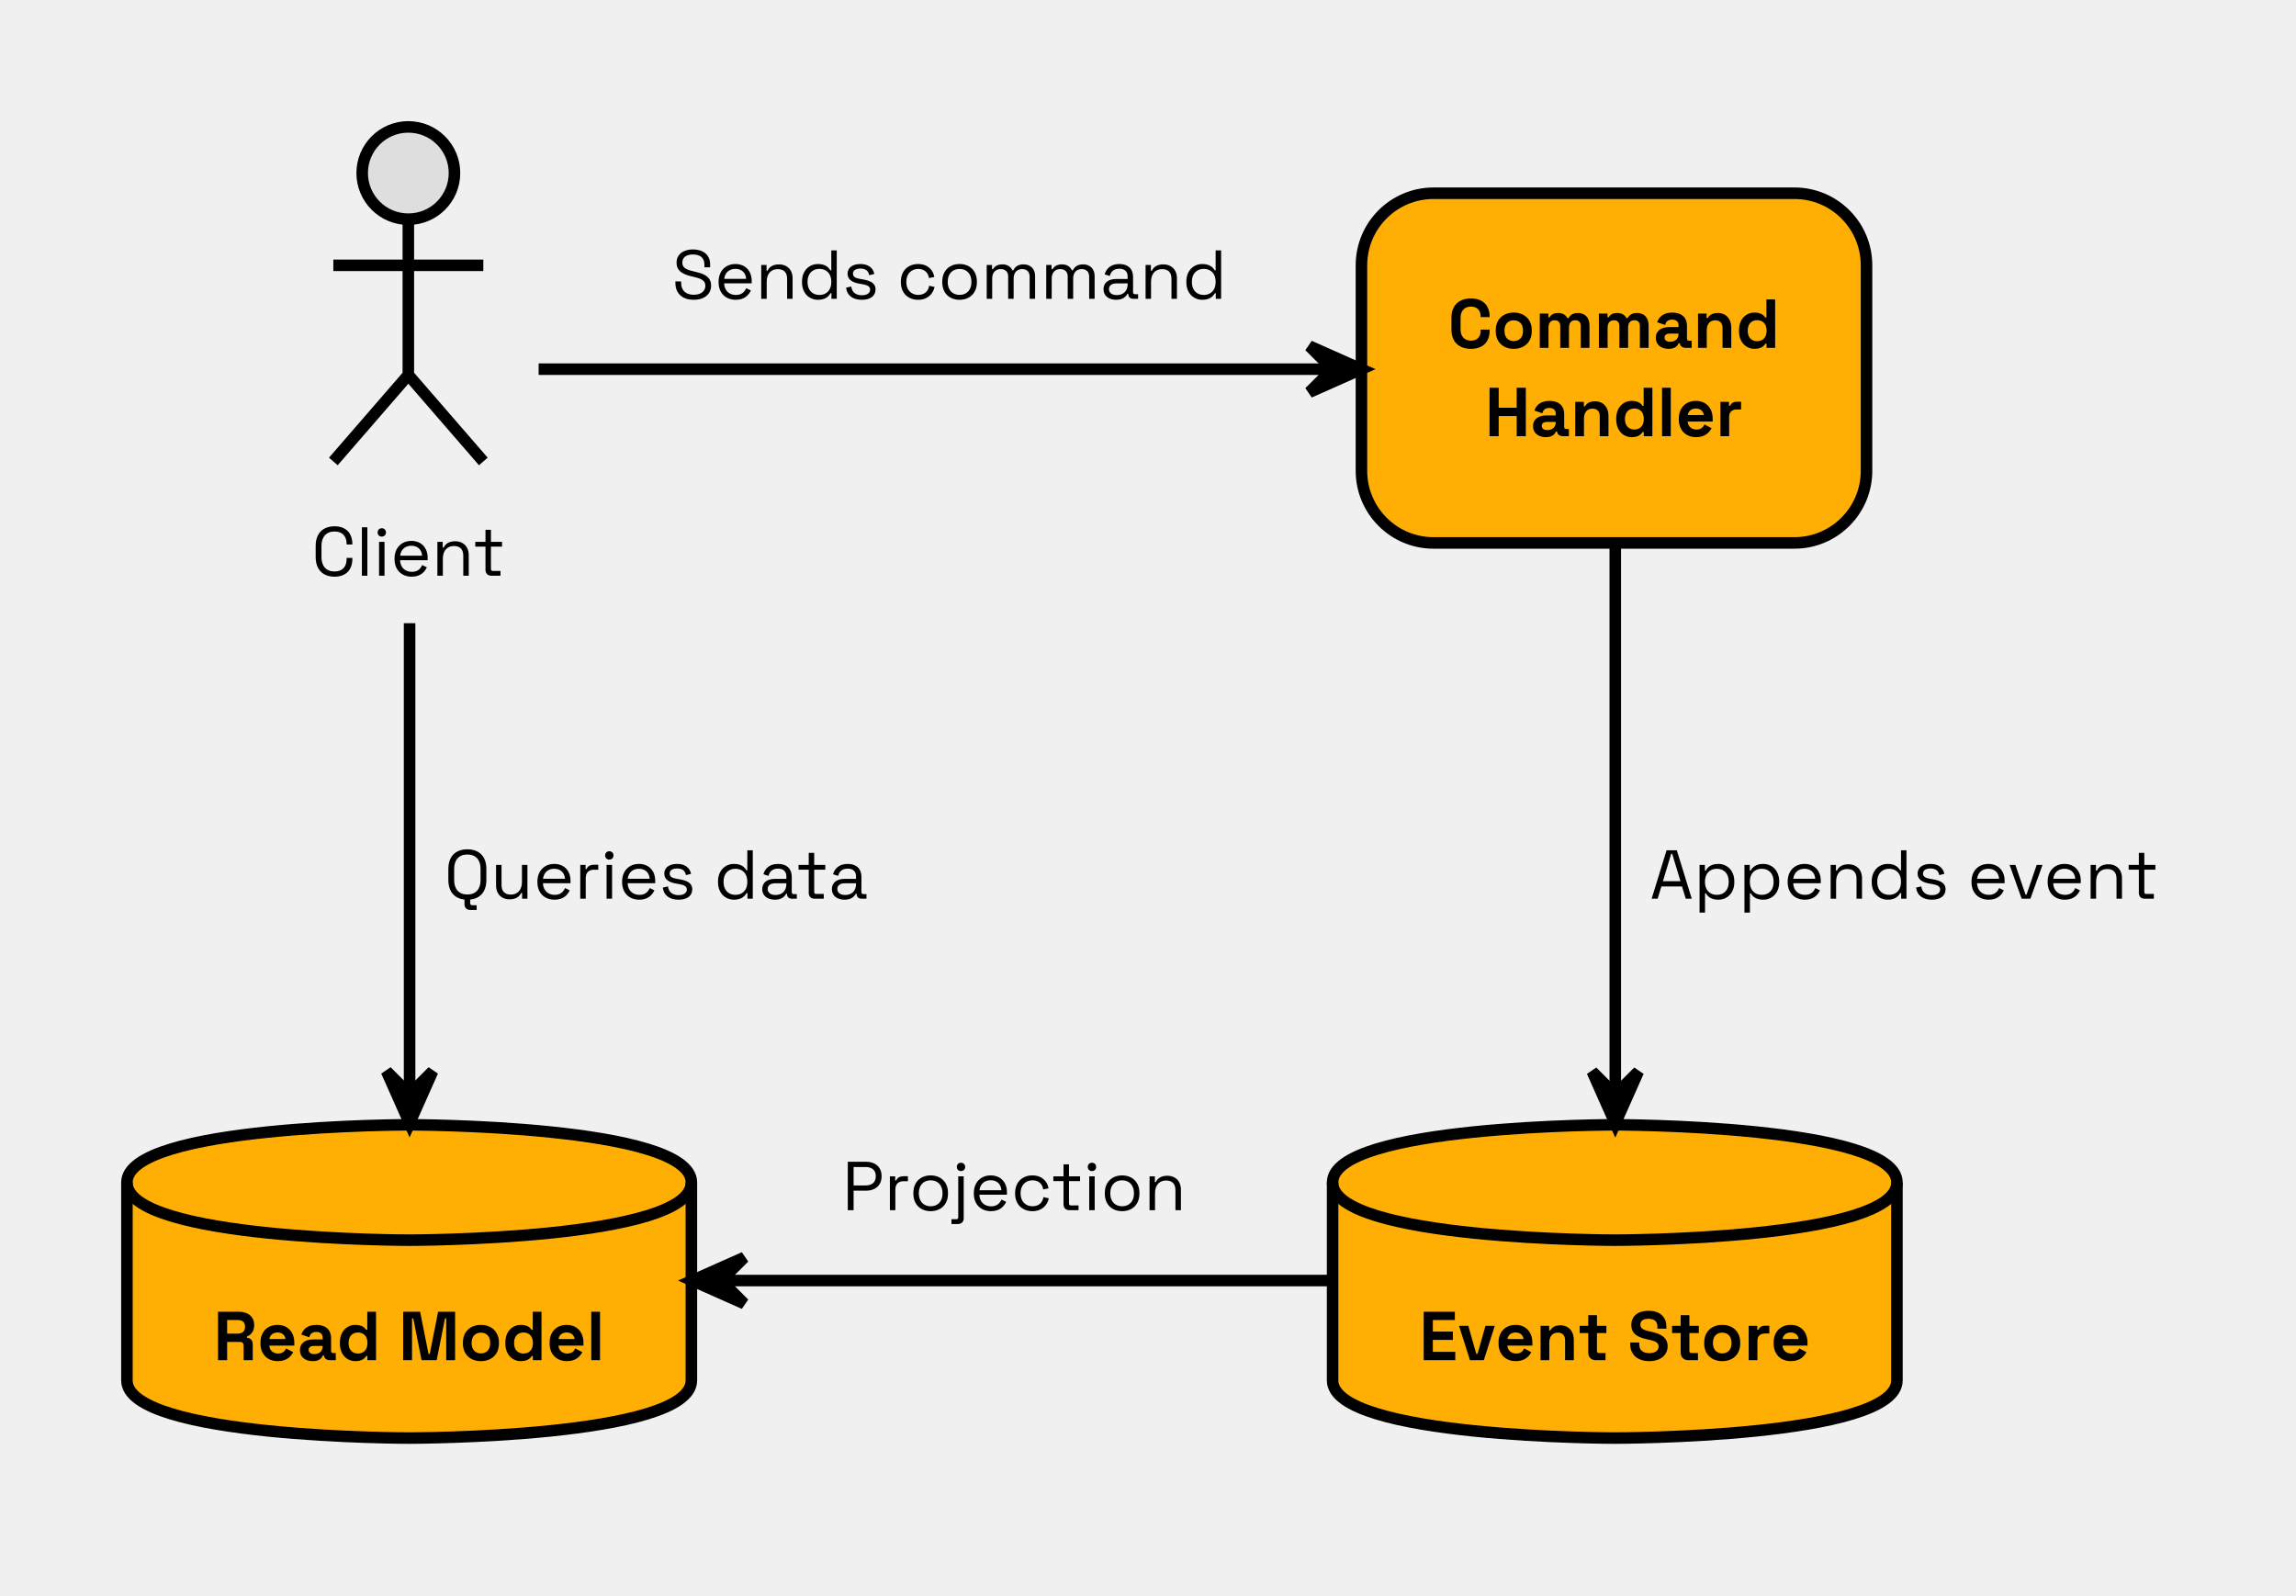
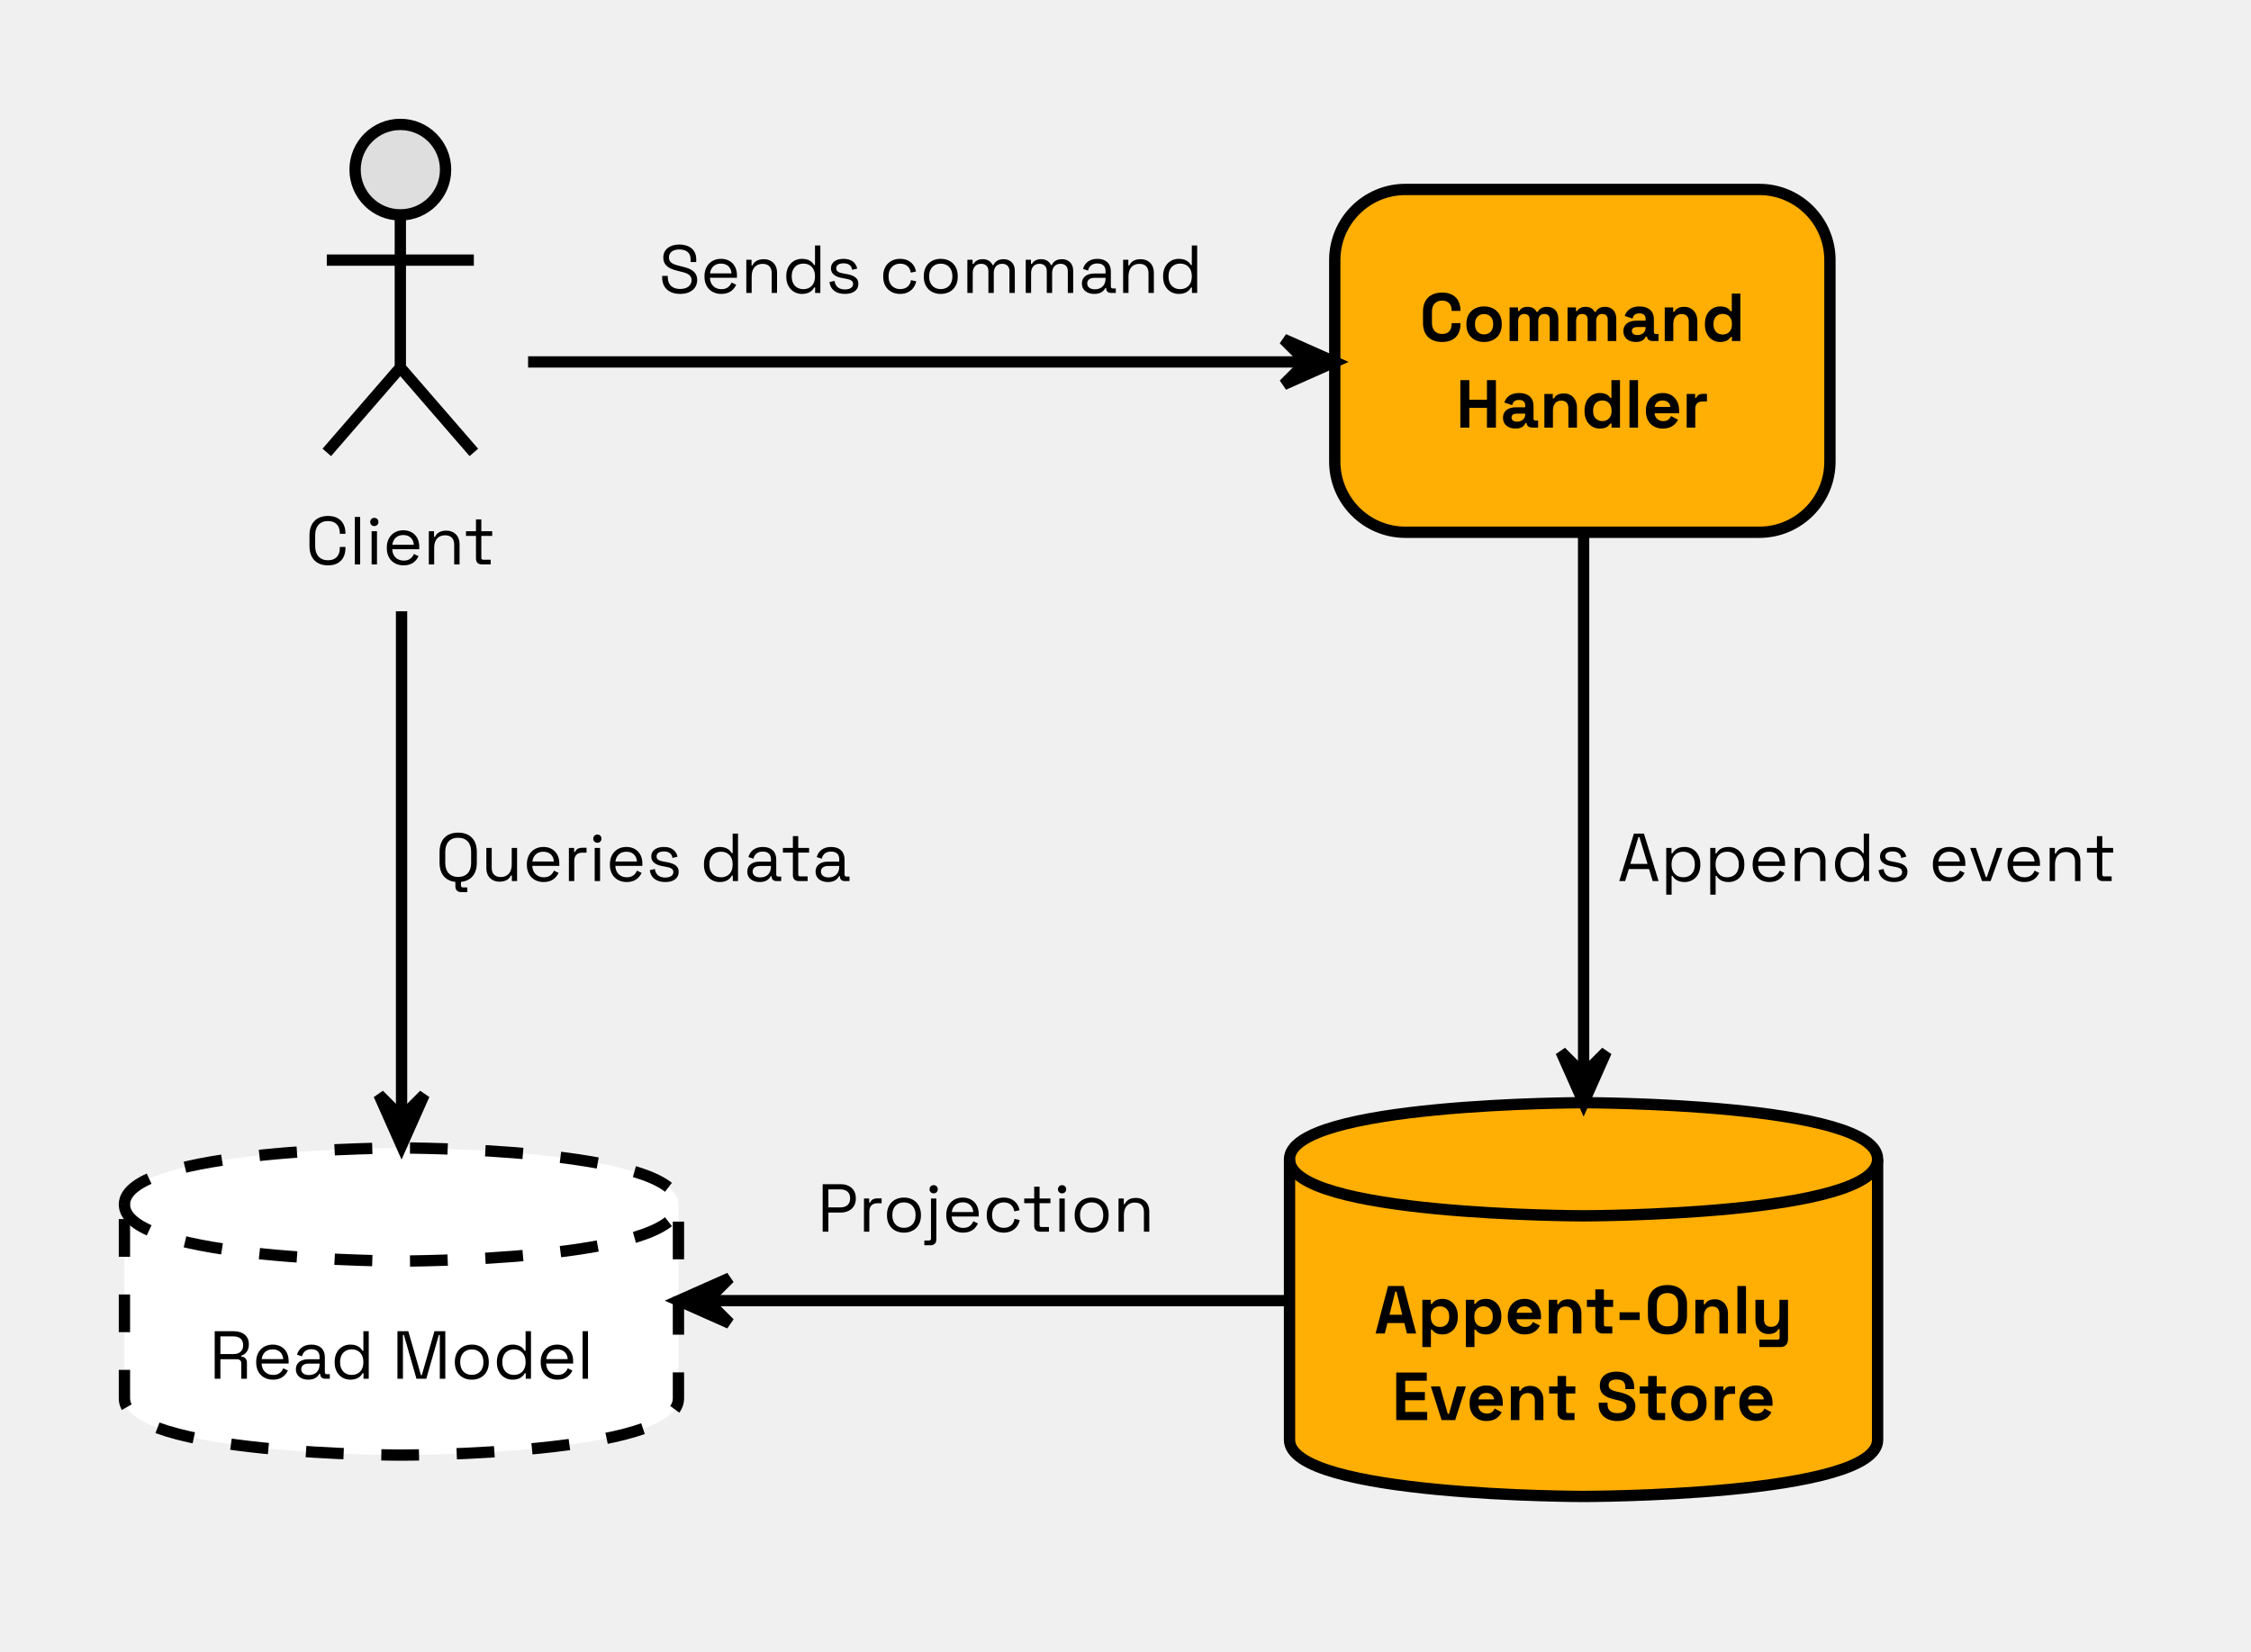
- <svg xmlns="http://www.w3.org/2000/svg" width="597" height="415.5" preserveAspectRatio="none" style="width:597px;height:415px" viewBox="0 0 597 415">
+ <svg xmlns="http://www.w3.org/2000/svg" width="597" height="438" preserveAspectRatio="none" style="width:597px;height:438px">
  <circle cx="106.173" cy="45" r="12" fill="#DEDEDE" style="stroke:#000;stroke-width:3" />
  <path fill="none" d="M106.173 57v40.5M86.673 69h39m-19.5 28.5-19.5 22.5m19.5-22.5 19.5 22.5" style="stroke:#000;stroke-width:3" />
  <path d="M86.994 149.964c2.97 0 4.626-1.782 4.626-4.644v-.234h-1.494v.288c0 1.89-.99 3.24-3.132 3.24s-3.402-1.386-3.402-3.726v-2.952c0-2.34 1.26-3.726 3.402-3.726s3.132 1.35 3.132 3.24v.144h1.494v-.09c0-2.862-1.656-4.644-4.626-4.644-2.988 0-4.914 1.782-4.914 5.112v2.88c0 3.33 1.926 5.112 4.914 5.112m7.106-.252h1.422v-12.6H94.1zm5.163-10.17c.63 0 1.098-.45 1.098-1.08 0-.648-.468-1.098-1.098-1.098-.612 0-1.08.45-1.08 1.098 0 .63.468 1.08 1.08 1.08m-.702 10.17h1.422v-8.802H98.56zm8.492.252c2.358 0 3.402-1.314 3.942-2.43l-1.224-.594c-.432.972-1.17 1.764-2.682 1.764-1.746 0-3.006-1.134-3.06-3.024h7.164v-.648c0-2.682-1.728-4.374-4.23-4.374-2.574 0-4.374 1.836-4.374 4.554v.216c0 2.718 1.782 4.536 4.464 4.536m-3.006-5.454c.216-1.638 1.314-2.592 2.916-2.592 1.584 0 2.682.954 2.79 2.592zm9.68 5.202h1.423v-4.428c0-2.178 1.188-3.294 2.88-3.294 1.476 0 2.43.756 2.43 2.502v5.22h1.422v-5.328c0-2.358-1.548-3.636-3.492-3.636-1.8 0-2.646.81-3.024 1.656h-.252v-1.494h-1.386zm14.073 0h2.34v-1.242h-1.962c-.378 0-.522-.18-.522-.54v-5.778h2.88v-1.242h-2.88v-3.132h-1.422v3.132h-2.646v1.242h2.646v6.012c0 .954.558 1.548 1.566 1.548" aria-label="Client" style="font-size:18px;font-family:&quot;Space Grotesk&quot;" />
  <rect width="131.329" height="90.936" x="354" y="50.25" fill="#FFAE03" rx="18.75" ry="18.75" style="stroke:#000;stroke-width:3" />
  <path d="M382.476 90.714c3.096 0 4.86-1.8 4.86-4.752v-.252h-2.34v.324c0 1.476-.828 2.556-2.52 2.556s-2.7-1.116-2.7-2.88v-3.096c0-1.764 1.008-2.88 2.7-2.88s2.52 1.08 2.52 2.556v.18h2.34v-.108c0-2.952-1.764-4.752-4.86-4.752-3.132 0-5.076 1.8-5.076 5.04v3.024c0 3.24 1.944 5.04 5.076 5.04m11.124 0c2.664 0 4.68-1.692 4.68-4.572v-.288c0-2.88-2.016-4.572-4.68-4.572s-4.68 1.692-4.68 4.572v.288c0 2.88 2.016 4.572 4.68 4.572m0-2.016c-1.386 0-2.412-.936-2.412-2.61v-.18c0-1.674 1.008-2.61 2.412-2.61s2.412.936 2.412 2.61v.18c0 1.674-1.026 2.61-2.412 2.61m6.768 1.764h2.268v-5.274c0-1.224.576-1.908 1.62-1.908.9 0 1.44.504 1.44 1.476v5.706h2.268v-5.274c0-1.224.576-1.908 1.62-1.908.9 0 1.44.504 1.44 1.476v5.706h2.268v-5.868c0-2.16-1.332-3.204-2.988-3.204-1.368 0-2.052.576-2.448 1.332h-.324c-.414-.792-1.134-1.332-2.412-1.332-1.188 0-1.89.522-2.196 1.116h-.324v-.972h-2.232zm15.372 0h2.268v-5.274c0-1.224.576-1.908 1.62-1.908.9 0 1.44.504 1.44 1.476v5.706h2.268v-5.274c0-1.224.576-1.908 1.62-1.908.9 0 1.44.504 1.44 1.476v5.706h2.268v-5.868c0-2.16-1.332-3.204-2.988-3.204-1.368 0-2.052.576-2.448 1.332h-.324c-.414-.792-1.134-1.332-2.412-1.332-1.188 0-1.89.522-2.196 1.116h-.324v-.972h-2.232zm18.144.252c1.872 0 2.43-1.008 2.592-1.458h.342v.018c0 .72.648 1.188 1.53 1.188h1.512V88.59h-.72c-.324 0-.504-.18-.504-.54v-3.33c0-2.232-1.476-3.438-3.816-3.438-2.322 0-3.492 1.17-3.924 2.52l2.088.702c.162-.81.666-1.386 1.8-1.386 1.152 0 1.656.612 1.656 1.44v.504h-2.448c-2.016 0-3.456.954-3.456 2.79s1.44 2.862 3.348 2.862m.396-1.836c-.972 0-1.476-.45-1.476-1.098s.504-1.026 1.35-1.026h2.286v.18c0 1.188-.9 1.944-2.16 1.944m7.237 1.584h2.268v-4.536c0-1.656.81-2.628 2.196-2.628 1.224 0 1.908.666 1.908 2.016v5.148h2.268v-5.328c0-2.214-1.386-3.744-3.474-3.744-1.602 0-2.322.702-2.61 1.314h-.324v-1.17h-2.232zm14.688.252c1.62 0 2.394-.648 2.808-1.332h.324v1.08h2.232v-12.6H459.3v4.698h-.324c-.378-.63-1.152-1.278-2.772-1.278-2.16 0-4.032 1.656-4.032 4.572v.288c0 2.916 1.89 4.572 4.032 4.572m.684-1.98c-1.386 0-2.448-.918-2.448-2.646v-.18c0-1.728 1.044-2.646 2.448-2.646s2.448.918 2.448 2.646v.18c0 1.728-1.062 2.646-2.448 2.646" aria-label="Command" style="font-weight:700;font-size:18px;font-family:&quot;Space Grotesk&quot;" />
  <path d="M387.31 113.43h2.375v-5.238h4.68v5.238h2.376v-12.6h-2.376v5.202h-4.68v-5.202h-2.376zm14.651.252c1.872 0 2.43-1.008 2.592-1.458h.342v.018c0 .72.648 1.188 1.53 1.188h1.512v-1.872h-.72c-.324 0-.504-.18-.504-.54v-3.33c0-2.232-1.476-3.438-3.816-3.438-2.322 0-3.492 1.17-3.924 2.52l2.088.702c.162-.81.666-1.386 1.8-1.386 1.152 0 1.656.612 1.656 1.44v.504h-2.448c-2.016 0-3.456.954-3.456 2.79s1.44 2.862 3.348 2.862m.396-1.836c-.972 0-1.476-.45-1.476-1.098s.504-1.026 1.35-1.026h2.286v.18c0 1.188-.9 1.944-2.16 1.944m7.236 1.584h2.268v-4.536c0-1.656.81-2.628 2.196-2.628 1.224 0 1.908.666 1.908 2.016v5.148h2.268v-5.328c0-2.214-1.386-3.744-3.474-3.744-1.602 0-2.322.702-2.61 1.314h-.324v-1.17h-2.232zm14.688.252c1.62 0 2.394-.648 2.808-1.332h.324v1.08h2.232v-12.6h-2.268v4.698h-.324c-.378-.63-1.152-1.278-2.772-1.278-2.16 0-4.032 1.656-4.032 4.572v.288c0 2.916 1.89 4.572 4.032 4.572m.684-1.98c-1.386 0-2.448-.918-2.448-2.646v-.18c0-1.728 1.044-2.646 2.448-2.646s2.448.918 2.448 2.646v.18c0 1.728-1.062 2.646-2.448 2.646m7.2 1.728h2.268v-12.6h-2.268zm8.857.252c2.448 0 3.51-1.386 4.014-2.34l-1.854-.972c-.306.684-.828 1.332-2.088 1.332s-2.214-.846-2.268-2.07h6.498v-.774c0-2.736-1.71-4.608-4.338-4.608-2.664 0-4.464 1.8-4.464 4.608v.216c0 2.808 1.818 4.608 4.5 4.608m-2.178-5.742c.162-1.026.9-1.71 2.124-1.71 1.17 0 1.944.684 2.052 1.71zm8.496 5.49h2.268v-5.076c0-1.26.828-1.872 1.98-1.872h1.116v-2.016h-1.08c-.828 0-1.476.324-1.728 1.044h-.324v-1.008h-2.232z" aria-label="Handler" style="font-weight:700;font-size:18px;font-family:&quot;Space Grotesk&quot;" />
-   <path fill="#FFAE03" d="M33 307.5c0-15 73.386-15 73.386-15s73.387 0 73.387 15v51.468c0 15-73.387 15-73.387 15s-73.386 0-73.386-15V307.5" style="stroke:#000;stroke-width:3" />
-   <path fill="none" d="M33 307.5c0 15 73.386 15 73.386 15s73.387 0 73.387-15" style="stroke:#000;stroke-width:3" />
-   <path d="M56.688 353.712h2.376v-4.752h3.312c.702 0 .972.396.972.972v3.78h2.376v-4.122c0-1.008-.558-1.656-1.512-1.71v-.324c1.062-.432 1.872-1.35 1.872-2.862v-.216c0-2.034-1.566-3.366-3.924-3.366h-5.472zm2.376-6.912v-3.528h2.844c1.152 0 1.8.666 1.8 1.674v.18c0 1.008-.684 1.674-1.8 1.674zm13.16 7.164c2.448 0 3.51-1.386 4.014-2.34l-1.854-.972c-.306.684-.828 1.332-2.088 1.332s-2.214-.846-2.268-2.07h6.498v-.774c0-2.736-1.71-4.608-4.338-4.608-2.664 0-4.464 1.8-4.464 4.608v.216c0 2.808 1.818 4.608 4.5 4.608m-2.178-5.742c.162-1.026.9-1.71 2.124-1.71 1.17 0 1.944.684 2.052 1.71zm11.288 5.742c1.872 0 2.43-1.008 2.592-1.458h.342v.018c0 .72.648 1.188 1.53 1.188h1.512v-1.872h-.72c-.324 0-.504-.18-.504-.54v-3.33c0-2.232-1.476-3.438-3.816-3.438-2.322 0-3.492 1.17-3.924 2.52l2.088.702c.162-.81.666-1.386 1.8-1.386 1.152 0 1.656.612 1.656 1.44v.504h-2.448c-2.016 0-3.456.954-3.456 2.79s1.44 2.862 3.348 2.862m.396-1.836c-.972 0-1.476-.45-1.476-1.098s.504-1.026 1.35-1.026h2.286v.18c0 1.188-.9 1.944-2.16 1.944m10.676 1.836c1.62 0 2.394-.648 2.808-1.332h.324v1.08h2.232v-12.6h-2.268v4.698h-.324c-.378-.63-1.152-1.278-2.772-1.278-2.16 0-4.032 1.656-4.032 4.572v.288c0 2.916 1.89 4.572 4.032 4.572m.684-1.98c-1.386 0-2.448-.918-2.448-2.646v-.18c0-1.728 1.044-2.646 2.448-2.646s2.448.918 2.448 2.646v.18c0 1.728-1.062 2.646-2.448 2.646m11.74 1.728h2.304v-10.854h.324l2.16 10.854h3.924l2.16-10.854h.324v10.854h2.304v-12.6h-4.41l-2.178 10.98h-.324l-2.178-10.98h-4.41zm20.216.252c2.664 0 4.68-1.692 4.68-4.572v-.288c0-2.88-2.016-4.572-4.68-4.572s-4.68 1.692-4.68 4.572v.288c0 2.88 2.016 4.572 4.68 4.572m0-2.016c-1.386 0-2.412-.936-2.412-2.61v-.18c0-1.674 1.008-2.61 2.412-2.61s2.412.936 2.412 2.61v.18c0 1.674-1.026 2.61-2.412 2.61m10.389 2.016c1.62 0 2.394-.648 2.808-1.332h.324v1.08h2.232v-12.6h-2.268v4.698h-.324c-.378-.63-1.152-1.278-2.772-1.278-2.16 0-4.032 1.656-4.032 4.572v.288c0 2.916 1.89 4.572 4.032 4.572m.684-1.98c-1.386 0-2.448-.918-2.448-2.646v-.18c0-1.728 1.044-2.646 2.448-2.646s2.448.918 2.448 2.646v.18c0 1.728-1.062 2.646-2.448 2.646m11.288 1.98c2.448 0 3.51-1.386 4.014-2.34l-1.854-.972c-.306.684-.828 1.332-2.088 1.332s-2.214-.846-2.268-2.07h6.498v-.774c0-2.736-1.71-4.608-4.338-4.608-2.664 0-4.464 1.8-4.464 4.608v.216c0 2.808 1.818 4.608 4.5 4.608m-2.178-5.742c.162-1.026.9-1.71 2.124-1.71 1.17 0 1.944.684 2.052 1.71zm8.516 5.49h2.268v-12.6h-2.268z" aria-label="Read Model" style="font-weight:700;font-size:18px;font-family:&quot;Space Grotesk&quot;" />
-   <path fill="#FFAE03" d="M346.5 307.5c0-15 73.368-15 73.368-15s73.369 0 73.369 15v51.468c0 15-73.369 15-73.369 15s-73.368 0-73.368-15V307.5" style="stroke:#000;stroke-width:3" />
-   <path fill="none" d="M346.5 307.5c0 15 73.368 15 73.368 15s73.369 0 73.369-15" style="stroke:#000;stroke-width:3" />
-   <path d="M370.188 353.712h8.208v-2.16h-5.832v-3.114h5.22v-2.16h-5.22v-3.006h5.724v-2.16h-8.1zm12.031 0h3.6l2.844-8.928h-2.412l-2.07 7.272h-.324l-2.07-7.272h-2.412zm11.924.252c2.448 0 3.51-1.386 4.014-2.34l-1.854-.972c-.306.684-.828 1.332-2.088 1.332s-2.214-.846-2.268-2.07h6.498v-.774c0-2.736-1.71-4.608-4.338-4.608-2.664 0-4.464 1.8-4.464 4.608v.216c0 2.808 1.818 4.608 4.5 4.608m-2.178-5.742c.162-1.026.9-1.71 2.124-1.71 1.17 0 1.944.684 2.052 1.71zm8.61 5.49h2.269v-4.536c0-1.656.81-2.628 2.196-2.628 1.224 0 1.908.666 1.908 2.016v5.148h2.268v-5.328c0-2.214-1.386-3.744-3.474-3.744-1.602 0-2.322.702-2.61 1.314h-.324v-1.17h-2.232zm14.372 0h2.52v-1.872h-1.728c-.324 0-.504-.18-.504-.54v-4.644h2.448v-1.872h-2.448v-2.772h-2.268v2.772h-2.232v1.872h2.232v5.04c0 1.224.792 2.016 1.98 2.016m13.893.252c2.916 0 4.77-1.584 4.77-3.888s-1.782-3.24-4.464-3.816l-.414-.09c-1.512-.324-2.214-.774-2.214-1.71s.666-1.512 2.106-1.512 2.322.576 2.322 2.016v.54h2.34v-.54c0-2.736-1.962-4.104-4.662-4.104s-4.446 1.368-4.446 3.672 1.53 3.186 4.14 3.762l.414.09c1.62.36 2.538.72 2.538 1.764 0 1.008-.81 1.728-2.43 1.728s-2.61-.756-2.61-2.268v-.504h-2.34v.504c0 2.736 2.034 4.356 4.95 4.356m10.14-.252h2.52v-1.872h-1.727c-.324 0-.504-.18-.504-.54v-4.644h2.448v-1.872h-2.448v-2.772H437v2.772h-2.232v1.872H437v5.04c0 1.224.792 2.016 1.98 2.016m8.828.252c2.664 0 4.68-1.692 4.68-4.572v-.288c0-2.88-2.016-4.572-4.68-4.572s-4.68 1.692-4.68 4.572v.288c0 2.88 2.016 4.572 4.68 4.572m0-2.016c-1.386 0-2.412-.936-2.412-2.61v-.18c0-1.674 1.008-2.61 2.412-2.61s2.412.936 2.412 2.61v.18c0 1.674-1.026 2.61-2.412 2.61m6.883 1.764h2.268v-5.076c0-1.26.828-1.872 1.98-1.872h1.116v-2.016h-1.08c-.828 0-1.476.324-1.728 1.044h-.324v-1.008h-2.232zm10.988.252c2.448 0 3.51-1.386 4.014-2.34l-1.854-.972c-.306.684-.828 1.332-2.088 1.332s-2.214-.846-2.268-2.07h6.498v-.774c0-2.736-1.71-4.608-4.338-4.608-2.664 0-4.464 1.8-4.464 4.608v.216c0 2.808 1.818 4.608 4.5 4.608m-2.178-5.742c.162-1.026.9-1.71 2.124-1.71 1.17 0 1.944.684 2.052 1.71z" aria-label="Event Store" style="font-weight:700;font-size:18px;font-family:&quot;Space Grotesk&quot;" />
+   <path fill="#FFF" d="M33 319.5c0-15 73.467-15 73.467-15s73.468 0 73.468 15v51.468c0 15-73.468 15-73.468 15s-73.467 0-73.467-15V319.5" style="stroke:#000;stroke-width:3;stroke-dasharray:10,10" />
+   <path fill="none" d="M33 319.5c0 15 73.467 15 73.467 15s73.468 0 73.468-15" style="stroke:#000;stroke-width:3;stroke-dasharray:10,10" />
+   <path d="M56.94 365.712h1.512v-5.166h4.356c.81 0 1.188.396 1.188 1.116v4.05h1.494v-4.23c0-1.08-.63-1.602-1.494-1.638v-.252c1.08-.342 1.998-1.278 1.998-2.934v-.198c0-2.088-1.638-3.348-3.96-3.348H56.94Zm1.512-6.534v-4.698h3.438c1.674 0 2.592.828 2.592 2.286v.126c0 1.44-.954 2.286-2.592 2.286zm13.96 6.786c2.358 0 3.402-1.314 3.942-2.43l-1.224-.594c-.432.972-1.17 1.764-2.682 1.764-1.746 0-3.006-1.134-3.06-3.024h7.164v-.648c0-2.682-1.728-4.374-4.23-4.374-2.574 0-4.374 1.836-4.374 4.554v.216c0 2.718 1.782 4.536 4.464 4.536m-3.006-5.454c.216-1.638 1.314-2.592 2.916-2.592 1.584 0 2.682.954 2.79 2.592zm12.358 5.454c1.818 0 2.556-.864 2.934-1.566h.216v.09c0 .756.522 1.224 1.314 1.224h1.242v-1.206h-.81c-.324 0-.504-.18-.504-.54v-3.978c0-2.106-1.332-3.33-3.564-3.33-2.214 0-3.402 1.206-3.816 2.682l1.332.432c.27-1.134 1.044-1.89 2.466-1.89 1.458 0 2.178.774 2.178 2.016v.648h-2.97c-1.89 0-3.312.882-3.312 2.664 0 1.764 1.422 2.754 3.294 2.754m.162-1.224c-1.224 0-2.034-.576-2.034-1.566s.81-1.476 1.944-1.476h2.916v.198c0 1.8-1.134 2.844-2.826 2.844m10.99 1.224c1.836 0 2.754-.828 3.24-1.71h.252v1.458h1.386v-12.6h-1.422v5.184h-.252c-.45-.81-1.368-1.638-3.204-1.638-2.304 0-4.158 1.728-4.158 4.536v.234c0 2.826 1.872 4.536 4.158 4.536m.378-1.26c-1.818 0-3.096-1.224-3.096-3.312v-.162c0-2.088 1.278-3.312 3.096-3.312s3.078 1.224 3.078 3.312v.162c0 2.088-1.278 3.312-3.078 3.312m12.116 1.008h1.458v-11.61h.252l3.33 11.61h2.61l3.33-11.61h.252v11.61h1.458v-12.6h-2.88l-3.348 11.646h-.234l-3.348-11.646h-2.88zm19.72.252c2.664 0 4.5-1.782 4.5-4.536v-.234c0-2.754-1.836-4.536-4.5-4.536s-4.5 1.782-4.5 4.536v.234c0 2.754 1.836 4.536 4.5 4.536m0-1.278c-1.854 0-3.078-1.278-3.078-3.294v-.162c0-2.016 1.206-3.294 3.078-3.294 1.854 0 3.078 1.278 3.078 3.294v.162c0 2.016-1.224 3.294-3.078 3.294m10.81 1.278c1.837 0 2.755-.828 3.24-1.71h.253v1.458h1.386v-12.6h-1.422v5.184h-.252c-.45-.81-1.368-1.638-3.204-1.638-2.304 0-4.158 1.728-4.158 4.536v.234c0 2.826 1.872 4.536 4.158 4.536m.379-1.26c-1.818 0-3.096-1.224-3.096-3.312v-.162c0-2.088 1.278-3.312 3.096-3.312s3.078 1.224 3.078 3.312v.162c0 2.088-1.278 3.312-3.078 3.312m11.548 1.26c2.358 0 3.402-1.314 3.942-2.43l-1.224-.594c-.432.972-1.17 1.764-2.682 1.764-1.746 0-3.006-1.134-3.06-3.024h7.164v-.648c0-2.682-1.728-4.374-4.23-4.374-2.574 0-4.374 1.836-4.374 4.554v.216c0 2.718 1.782 4.536 4.464 4.536m-3.006-5.454c.216-1.638 1.314-2.592 2.916-2.592 1.584 0 2.682.954 2.79 2.592zm9.658 5.202h1.422v-12.6h-1.422z" aria-label="Read Model" style="font-size:18px;font-family:&quot;Space Grotesk&quot;" />
+   <path fill="#FFAE03" d="M342 307.5c0-15 77.985-15 77.985-15s77.986 0 77.986 15v74.436c0 15-77.986 15-77.986 15s-77.985 0-77.985-15V307.5" style="stroke:#000;stroke-width:3" />
+   <path fill="none" d="M342 307.5c0 15 77.985 15 77.985 15s77.986 0 77.986-15" style="stroke:#000;stroke-width:3" />
+   <path d="M364.824 353.712h2.448l.684-2.772h4.5l.684 2.772h2.448l-3.312-12.6h-4.14zm3.69-4.968 1.53-6.138h.324l1.53 6.138zm8.72 8.568h2.267v-4.626h.324c.378.63 1.152 1.278 2.772 1.278 2.16 0 4.032-1.656 4.032-4.572v-.288c0-2.916-1.89-4.572-4.032-4.572-1.62 0-2.394.648-2.808 1.332h-.324v-1.08h-2.232zm4.68-5.328c-1.405 0-2.449-.918-2.449-2.646v-.18c0-1.728 1.062-2.646 2.448-2.646s2.448.918 2.448 2.646v.18c0 1.728-1.044 2.646-2.448 2.646m6.865 5.328h2.268v-4.626h.324c.378.63 1.152 1.278 2.772 1.278 2.16 0 4.032-1.656 4.032-4.572v-.288c0-2.916-1.89-4.572-4.032-4.572-1.62 0-2.394.648-2.808 1.332h-.324v-1.08h-2.232zm4.68-5.328c-1.404 0-2.448-.918-2.448-2.646v-.18c0-1.728 1.062-2.646 2.448-2.646s2.448.918 2.448 2.646v.18c0 1.728-1.044 2.646-2.448 2.646m10.933 1.98c2.448 0 3.51-1.386 4.014-2.34l-1.854-.972c-.306.684-.828 1.332-2.088 1.332s-2.214-.846-2.268-2.07h6.498v-.774c0-2.736-1.71-4.608-4.338-4.608-2.664 0-4.464 1.8-4.464 4.608v.216c0 2.808 1.818 4.608 4.5 4.608m-2.178-5.742c.162-1.026.9-1.71 2.124-1.71 1.17 0 1.944.684 2.052 1.71zm8.557 5.49h2.268v-4.536c0-1.656.81-2.628 2.196-2.628 1.224 0 1.908.666 1.908 2.016v5.148h2.268v-5.328c0-2.214-1.386-3.744-3.474-3.744-1.602 0-2.322.702-2.61 1.314h-.324v-1.17h-2.232zm14.317 0h2.52v-1.872h-1.728c-.324 0-.504-.18-.504-.54v-4.644h2.448v-1.872h-2.448v-2.772h-2.268v2.772h-2.232v1.872h2.232v5.04c0 1.224.792 2.016 1.98 2.016m4.454-3.564h5.328v-2.052h-5.328zm12.697 3.816c3.168 0 5.184-1.8 5.184-5.04V345.9c0-3.24-2.016-5.04-5.184-5.04s-5.184 1.8-5.184 5.04v3.024c0 3.24 2.016 5.04 5.184 5.04m0-2.124c-1.764 0-2.808-1.116-2.808-2.844v-3.168c0-1.728 1.044-2.844 2.808-2.844s2.808 1.116 2.808 2.844v3.168c0 1.728-1.044 2.844-2.808 2.844m7.405 1.872h2.268v-4.536c0-1.656.81-2.628 2.196-2.628 1.224 0 1.908.666 1.908 2.016v5.148h2.268v-5.328c0-2.214-1.386-3.744-3.474-3.744-1.602 0-2.322.702-2.61 1.314h-.324v-1.17h-2.232zm11.15 0h2.268v-12.6h-2.268zm5.82 3.6h5.617c1.188 0 1.98-.792 1.98-2.016v-10.512h-2.268v4.536c0 1.656-.81 2.628-2.196 2.628-1.224 0-1.908-.666-1.908-2.016v-5.148h-2.268v5.328c0 2.214 1.386 3.744 3.474 3.744 1.602 0 2.322-.702 2.61-1.314h.324v2.25c0 .36-.18.54-.504.54h-4.86z" aria-label="Appent-Only" style="font-weight:700;font-size:18px;font-family:&quot;Space Grotesk&quot;" />
+   <path d="M370.305 376.68h8.208v-2.16h-5.832v-3.114h5.22v-2.16h-5.22v-3.006h5.724v-2.16h-8.1zm12.031 0h3.6l2.844-8.928h-2.412l-2.07 7.272h-.324l-2.07-7.272h-2.412zm11.924.252c2.448 0 3.51-1.386 4.014-2.34l-1.854-.972c-.306.684-.828 1.332-2.088 1.332s-2.214-.846-2.268-2.07h6.498v-.774c0-2.736-1.71-4.608-4.338-4.608-2.664 0-4.464 1.8-4.464 4.608v.216c0 2.808 1.818 4.608 4.5 4.608m-2.178-5.742c.162-1.026.9-1.71 2.124-1.71 1.17 0 1.944.684 2.052 1.71zm8.61 5.49h2.269v-4.536c0-1.656.81-2.628 2.196-2.628 1.224 0 1.908.666 1.908 2.016v5.148h2.268v-5.328c0-2.214-1.386-3.744-3.474-3.744-1.602 0-2.322.702-2.61 1.314h-.324v-1.17h-2.232zm14.372 0h2.52v-1.872h-1.728c-.324 0-.504-.18-.504-.54v-4.644h2.448v-1.872h-2.448v-2.772h-2.268v2.772h-2.232v1.872h2.232v5.04c0 1.224.792 2.016 1.98 2.016m13.893.252c2.916 0 4.77-1.584 4.77-3.888s-1.782-3.24-4.464-3.816l-.414-.09c-1.512-.324-2.214-.774-2.214-1.71s.666-1.512 2.106-1.512 2.322.576 2.322 2.016v.54h2.34v-.54c0-2.736-1.962-4.104-4.662-4.104s-4.446 1.368-4.446 3.672 1.53 3.186 4.14 3.762l.414.09c1.62.36 2.538.72 2.538 1.764 0 1.008-.81 1.728-2.43 1.728s-2.61-.756-2.61-2.268v-.504h-2.34v.504c0 2.736 2.034 4.356 4.95 4.356m10.14-.252h2.52v-1.872h-1.727c-.324 0-.504-.18-.504-.54v-4.644h2.448v-1.872h-2.448v-2.772h-2.268v2.772h-2.232v1.872h2.232v5.04c0 1.224.792 2.016 1.98 2.016m8.828.252c2.664 0 4.68-1.692 4.68-4.572v-.288c0-2.88-2.016-4.572-4.68-4.572s-4.68 1.692-4.68 4.572v.288c0 2.88 2.016 4.572 4.68 4.572m0-2.016c-1.386 0-2.412-.936-2.412-2.61v-.18c0-1.674 1.008-2.61 2.412-2.61s2.412.936 2.412 2.61v.18c0 1.674-1.026 2.61-2.412 2.61m6.883 1.764h2.268v-5.076c0-1.26.828-1.872 1.98-1.872h1.116v-2.016h-1.08c-.828 0-1.476.324-1.728 1.044h-.324v-1.008h-2.232zm10.988.252c2.448 0 3.51-1.386 4.014-2.34l-1.854-.972c-.306.684-.828 1.332-2.088 1.332s-2.214-.846-2.268-2.07h6.498v-.774c0-2.736-1.71-4.608-4.338-4.608-2.664 0-4.464 1.8-4.464 4.608v.216c0 2.808 1.818 4.608 4.5 4.608m-2.178-5.742c.162-1.026.9-1.71 2.124-1.71 1.17 0 1.944.684 2.052 1.71z" aria-label="Event Store" style="font-weight:700;font-size:18px;font-family:&quot;Space Grotesk&quot;" />
  <path fill="none" d="M140.055 96H344.97" style="stroke:#000;stroke-width:3" />
  <path d="m353.97 96-13.5-6 6 6-6 6z" style="stroke:#000;stroke-width:3" />
  <path d="M180.384 77.964c2.736 0 4.518-1.458 4.518-3.69 0-2.214-1.71-3.042-3.888-3.546l-.936-.234c-1.674-.414-2.664-.864-2.664-2.214s1.08-2.106 2.754-2.106c1.728 0 2.988.756 2.988 2.574v.756h1.494v-.756c0-2.574-1.944-3.888-4.482-3.888s-4.248 1.314-4.248 3.438 1.512 2.988 3.744 3.528l.936.234c1.692.396 2.808.864 2.808 2.25 0 1.35-1.062 2.34-3.024 2.34-1.926 0-3.276-.99-3.276-3.096v-.378h-1.494v.378c0 2.952 2.016 4.41 4.77 4.41m10.926 0c2.358 0 3.402-1.314 3.942-2.43l-1.224-.594c-.432.972-1.17 1.764-2.682 1.764-1.746 0-3.006-1.134-3.06-3.024h7.164v-.648c0-2.682-1.728-4.374-4.23-4.374-2.574 0-4.374 1.836-4.374 4.554v.216c0 2.718 1.782 4.536 4.464 4.536m-3.006-5.454c.216-1.638 1.314-2.592 2.916-2.592 1.584 0 2.682.954 2.79 2.592zm9.63 5.202h1.422v-4.428c0-2.178 1.188-3.294 2.88-3.294 1.476 0 2.43.756 2.43 2.502v5.22h1.422v-5.328c0-2.358-1.548-3.636-3.492-3.636-1.8 0-2.646.81-3.024 1.656h-.252V68.91h-1.386zm14.76.252c1.836 0 2.754-.828 3.24-1.71h.252v1.458h1.386v-12.6h-1.422v5.184h-.252c-.45-.81-1.368-1.638-3.204-1.638-2.304 0-4.158 1.728-4.158 4.536v.234c0 2.826 1.872 4.536 4.158 4.536m.378-1.26c-1.818 0-3.096-1.224-3.096-3.312v-.162c0-2.088 1.278-3.312 3.096-3.312s3.078 1.224 3.078 3.312v.162c0 2.088-1.278 3.312-3.078 3.312m11.034 1.26c2.16 0 3.546-.972 3.546-2.7 0-1.71-1.458-2.286-3.312-2.61l-.738-.126c-1.116-.198-1.818-.522-1.818-1.368s.738-1.314 1.944-1.314c1.188 0 2.07.468 2.286 1.728l1.332-.342c-.36-1.638-1.638-2.574-3.618-2.574-2.016 0-3.348.936-3.348 2.52s1.35 2.286 3.078 2.592l.738.126c1.278.234 2.052.522 2.052 1.422s-.828 1.458-2.142 1.458c-1.332 0-2.52-.54-2.772-2.268l-1.35.306c.306 2.178 1.926 3.15 4.122 3.15m14.616 0c2.538 0 3.906-1.584 4.284-3.348l-1.404-.306c-.216 1.35-1.116 2.376-2.862 2.376s-3.078-1.242-3.078-3.294v-.162c0-2.052 1.332-3.294 3.078-3.294s2.628 1.08 2.808 2.376l1.386-.288c-.288-1.782-1.674-3.366-4.212-3.366-2.574 0-4.482 1.728-4.482 4.554v.198c0 2.826 1.908 4.554 4.482 4.554m10.783 0c2.664 0 4.5-1.782 4.5-4.536v-.234c0-2.754-1.836-4.536-4.5-4.536s-4.5 1.782-4.5 4.536v.234c0 2.754 1.836 4.536 4.5 4.536m0-1.278c-1.854 0-3.078-1.278-3.078-3.294v-.162c0-2.016 1.206-3.294 3.078-3.294 1.854 0 3.078 1.278 3.078 3.294v.162c0 2.016-1.224 3.294-3.078 3.294m7.056 1.026h1.422V72.42c0-1.584.918-2.448 2.214-2.448 1.224 0 1.944.738 1.944 1.908v5.832h1.422V72.42c0-1.584.918-2.448 2.214-2.448 1.224 0 1.944.738 1.944 1.908v5.832h1.422v-5.958c0-1.872-1.242-3.006-2.988-3.006-1.494 0-2.268.684-2.664 1.548h-.252c-.396-.864-1.224-1.548-2.592-1.548-1.386 0-2.106.63-2.448 1.26h-.252V68.91h-1.386zm15.48 0h1.422V72.42c0-1.584.918-2.448 2.214-2.448 1.224 0 1.944.738 1.944 1.908v5.832h1.422V72.42c0-1.584.918-2.448 2.214-2.448 1.224 0 1.944.738 1.944 1.908v5.832h1.422v-5.958c0-1.872-1.242-3.006-2.988-3.006-1.494 0-2.268.684-2.664 1.548h-.252c-.396-.864-1.224-1.548-2.592-1.548-1.386 0-2.106.63-2.448 1.26h-.252V68.91h-1.386zm18.18.252c1.818 0 2.556-.864 2.934-1.566h.216v.09c0 .756.522 1.224 1.314 1.224h1.242v-1.206h-.81c-.324 0-.504-.18-.504-.54v-3.978c0-2.106-1.332-3.33-3.564-3.33-2.214 0-3.402 1.206-3.816 2.682l1.332.432c.27-1.134 1.044-1.89 2.466-1.89 1.458 0 2.178.774 2.178 2.016v.648h-2.97c-1.89 0-3.312.882-3.312 2.664 0 1.764 1.422 2.754 3.294 2.754m.162-1.224c-1.224 0-2.034-.576-2.034-1.566s.81-1.476 1.944-1.476h2.916v.198c0 1.8-1.134 2.844-2.826 2.844m7.488.972h1.422v-4.428c0-2.178 1.188-3.294 2.88-3.294 1.476 0 2.43.756 2.43 2.502v5.22h1.422v-5.328c0-2.358-1.548-3.636-3.492-3.636-1.8 0-2.646.81-3.024 1.656h-.252V68.91h-1.386zm14.76.252c1.836 0 2.754-.828 3.24-1.71h.252v1.458h1.386v-12.6h-1.422v5.184h-.252c-.45-.81-1.368-1.638-3.204-1.638-2.304 0-4.158 1.728-4.158 4.536v.234c0 2.826 1.872 4.536 4.158 4.536m.378-1.26c-1.818 0-3.096-1.224-3.096-3.312v-.162c0-2.088 1.278-3.312 3.096-3.312s3.078 1.224 3.078 3.312v.162c0 2.088-1.278 3.312-3.078 3.312" aria-label="Sends command" style="font-size:18px;font-family:&quot;Space Grotesk&quot;" />
-   <path fill="none" d="M106.5 162.06v121.02" style="stroke:#000;stroke-width:3" />
-   <path d="m106.5 292.08 6-13.5-6 6-6-6z" style="stroke:#000;stroke-width:3" />
+   <path fill="none" d="M106.5 162.135v132.75" style="stroke:#000;stroke-width:3" />
+   <path d="m106.5 303.885 6-13.5-6 6-6-6z" style="stroke:#000;stroke-width:3" />
  <path d="M122.25 236.628h1.692v-1.242h-1.188c-.324 0-.504-.18-.504-.54v-.918c2.592-.27 4.212-2.016 4.212-5.076v-2.88c0-3.33-1.926-5.112-4.95-5.112-3.006 0-4.932 1.782-4.932 5.112v2.88c0 3.06 1.62 4.806 4.194 5.076v1.188c0 .936.576 1.512 1.476 1.512m-.738-4.014c-2.16 0-3.42-1.386-3.42-3.708v-2.988c0-2.322 1.26-3.708 3.42-3.708 2.178 0 3.438 1.386 3.438 3.708v2.988c0 2.322-1.26 3.708-3.438 3.708m10.947 1.26c1.8 0 2.646-.81 3.042-1.656h.252v1.494h1.386v-8.802h-1.422v4.428c0 2.178-1.206 3.294-2.88 3.294-1.494 0-2.43-.756-2.43-2.502v-5.22h-1.422v5.328c0 2.358 1.53 3.636 3.474 3.636m11.74.09c2.358 0 3.402-1.314 3.942-2.43l-1.224-.594c-.432.972-1.17 1.764-2.682 1.764-1.746 0-3.006-1.134-3.06-3.024h7.164v-.648c0-2.682-1.728-4.374-4.23-4.374-2.574 0-4.374 1.836-4.374 4.554v.216c0 2.718 1.782 4.536 4.464 4.536m-3.006-5.454c.216-1.638 1.314-2.592 2.916-2.592 1.584 0 2.682.954 2.79 2.592zm9.687 5.202h1.422v-5.364c0-1.476.846-2.178 2.124-2.178h1.134v-1.296h-1.044c-1.062 0-1.692.342-1.998 1.116h-.252v-1.08h-1.386zm7.545-10.17c.63 0 1.098-.45 1.098-1.08 0-.648-.468-1.098-1.098-1.098-.612 0-1.08.45-1.08 1.098 0 .63.468 1.08 1.08 1.08m-.702 10.17h1.422v-8.802h-1.422zm8.5.252c2.358 0 3.402-1.314 3.942-2.43l-1.224-.594c-.432.972-1.17 1.764-2.682 1.764-1.746 0-3.006-1.134-3.06-3.024h7.164v-.648c0-2.682-1.728-4.374-4.23-4.374-2.574 0-4.374 1.836-4.374 4.554v.216c0 2.718 1.782 4.536 4.464 4.536m-3.006-5.454c.216-1.638 1.314-2.592 2.916-2.592 1.584 0 2.682.954 2.79 2.592zm13.233 5.454c2.16 0 3.546-.972 3.546-2.7 0-1.71-1.458-2.286-3.312-2.61l-.738-.126c-1.116-.198-1.818-.522-1.818-1.368s.738-1.314 1.944-1.314c1.188 0 2.07.468 2.286 1.728l1.332-.342c-.36-1.638-1.638-2.574-3.618-2.574-2.016 0-3.348.936-3.348 2.52s1.35 2.286 3.078 2.592l.738.126c1.278.234 2.052.522 2.052 1.422s-.828 1.458-2.142 1.458c-1.332 0-2.52-.54-2.772-2.268l-1.35.306c.306 2.178 1.926 3.15 4.122 3.15m14.407 0c1.836 0 2.754-.828 3.24-1.71h.252v1.458h1.386v-12.6h-1.422v5.184h-.252c-.45-.81-1.368-1.638-3.204-1.638-2.304 0-4.158 1.728-4.158 4.536v.234c0 2.826 1.872 4.536 4.158 4.536m.378-1.26c-1.818 0-3.096-1.224-3.096-3.312v-.162c0-2.088 1.278-3.312 3.096-3.312s3.078 1.224 3.078 3.312v.162c0 2.088-1.278 3.312-3.078 3.312m10.245 1.26c1.818 0 2.556-.864 2.934-1.566h.216v.09c0 .756.522 1.224 1.314 1.224h1.242v-1.206h-.81c-.324 0-.504-.18-.504-.54v-3.978c0-2.106-1.332-3.33-3.564-3.33-2.214 0-3.402 1.206-3.816 2.682l1.332.432c.27-1.134 1.044-1.89 2.466-1.89 1.458 0 2.178.774 2.178 2.016v.648h-2.97c-1.89 0-3.312.882-3.312 2.664 0 1.764 1.422 2.754 3.294 2.754m.162-1.224c-1.224 0-2.034-.576-2.034-1.566s.81-1.476 1.944-1.476h2.916v.198c0 1.8-1.134 2.844-2.826 2.844m10.21.972h2.34v-1.242h-1.963c-.378 0-.522-.18-.522-.54v-5.778h2.88v-1.242h-2.88v-3.132h-1.422v3.132h-2.646v1.242h2.646v6.012c0 .954.558 1.548 1.566 1.548m7.743.252c1.818 0 2.556-.864 2.934-1.566h.216v.09c0 .756.522 1.224 1.314 1.224h1.242v-1.206h-.81c-.324 0-.504-.18-.504-.54v-3.978c0-2.106-1.332-3.33-3.564-3.33-2.214 0-3.402 1.206-3.816 2.682l1.332.432c.27-1.134 1.044-1.89 2.466-1.89 1.458 0 2.178.774 2.178 2.016v.648h-2.97c-1.89 0-3.312.882-3.312 2.664 0 1.764 1.422 2.754 3.294 2.754m.162-1.224c-1.224 0-2.034-.576-2.034-1.566s.81-1.476 1.944-1.476h2.916v.198c0 1.8-1.134 2.844-2.826 2.844" aria-label="Queries data" style="font-size:18px;font-family:&quot;Space Grotesk&quot;" />
-   <path fill="none" d="M420 142.065v141.09" style="stroke:#000;stroke-width:3" />
-   <path d="m420 292.155 6-13.5-6 6-6-6z" style="stroke:#000;stroke-width:3" />
+   <path fill="none" d="M420 142.05v141.435" style="stroke:#000;stroke-width:3" />
+   <path d="m420 292.485 6-13.5-6 6-6-6z" style="stroke:#000;stroke-width:3" />
  <path d="M429.45 233.712h1.566l.972-3.186h5.364l.972 3.186h1.566l-3.888-12.6h-2.664zm2.934-4.554 2.16-7.128h.252l2.16 7.128zm9.531 8.154h1.422v-4.986h.252c.432.81 1.368 1.638 3.204 1.638 2.304 0 4.158-1.728 4.158-4.536v-.234c0-2.826-1.872-4.536-4.158-4.536-1.836 0-2.772.828-3.24 1.71h-.252v-1.458h-1.386zm4.5-4.608c-1.818 0-3.096-1.224-3.096-3.312v-.162c0-2.088 1.278-3.312 3.096-3.312 1.8 0 3.078 1.224 3.078 3.312v.162c0 2.088-1.26 3.312-3.078 3.312m7.173 4.608h1.422v-4.986h.252c.432.81 1.368 1.638 3.204 1.638 2.304 0 4.158-1.728 4.158-4.536v-.234c0-2.826-1.872-4.536-4.158-4.536-1.836 0-2.772.828-3.24 1.71h-.252v-1.458h-1.386zm4.5-4.608c-1.818 0-3.096-1.224-3.096-3.312v-.162c0-2.088 1.278-3.312 3.096-3.312 1.8 0 3.078 1.224 3.078 3.312v.162c0 2.088-1.26 3.312-3.078 3.312m11.205 1.26c2.358 0 3.402-1.314 3.942-2.43l-1.224-.594c-.432.972-1.17 1.764-2.682 1.764-1.746 0-3.006-1.134-3.06-3.024h7.164v-.648c0-2.682-1.728-4.374-4.23-4.374-2.574 0-4.374 1.836-4.374 4.554v.216c0 2.718 1.782 4.536 4.464 4.536m-3.006-5.454c.216-1.638 1.314-2.592 2.916-2.592 1.584 0 2.682.954 2.79 2.592zm9.711 5.202h1.422v-4.428c0-2.178 1.188-3.294 2.88-3.294 1.476 0 2.43.756 2.43 2.502v5.22h1.422v-5.328c0-2.358-1.548-3.636-3.492-3.636-1.8 0-2.646.81-3.024 1.656h-.252v-1.494h-1.386zm14.841.252c1.836 0 2.754-.828 3.24-1.71h.252v1.458h1.386v-12.6h-1.422v5.184h-.252c-.45-.81-1.368-1.638-3.204-1.638-2.304 0-4.158 1.728-4.158 4.536v.234c0 2.826 1.872 4.536 4.158 4.536m.378-1.26c-1.818 0-3.096-1.224-3.096-3.312v-.162c0-2.088 1.278-3.312 3.096-3.312s3.078 1.224 3.078 3.312v.162c0 2.088-1.278 3.312-3.078 3.312m11.115 1.26c2.16 0 3.546-.972 3.546-2.7 0-1.71-1.458-2.286-3.312-2.61l-.738-.126c-1.116-.198-1.818-.522-1.818-1.368s.738-1.314 1.944-1.314c1.188 0 2.07.468 2.286 1.728l1.332-.342c-.36-1.638-1.638-2.574-3.618-2.574-2.016 0-3.348.936-3.348 2.52s1.35 2.286 3.078 2.592l.738.126c1.278.234 2.052.522 2.052 1.422s-.828 1.458-2.142 1.458c-1.332 0-2.52-.54-2.772-2.268l-1.35.306c.306 2.178 1.926 3.15 4.122 3.15m14.76 0c2.359 0 3.403-1.314 3.943-2.43l-1.224-.594c-.432.972-1.17 1.764-2.682 1.764-1.746 0-3.006-1.134-3.06-3.024h7.164v-.648c0-2.682-1.728-4.374-4.23-4.374-2.574 0-4.374 1.836-4.374 4.554v.216c0 2.718 1.782 4.536 4.464 4.536m-3.005-5.454c.216-1.638 1.314-2.592 2.916-2.592 1.584 0 2.682.954 2.79 2.592zm11.583 5.202h2.268l3.15-8.802h-1.512l-2.646 7.74h-.252l-2.646-7.74h-1.512zm11.223.252c2.358 0 3.402-1.314 3.942-2.43l-1.224-.594c-.432.972-1.17 1.764-2.682 1.764-1.746 0-3.006-1.134-3.06-3.024h7.164v-.648c0-2.682-1.728-4.374-4.23-4.374-2.574 0-4.374 1.836-4.374 4.554v.216c0 2.718 1.782 4.536 4.464 4.536m-3.006-5.454c.216-1.638 1.314-2.592 2.916-2.592 1.584 0 2.682.954 2.79 2.592zm9.71 5.202h1.423v-4.428c0-2.178 1.188-3.294 2.88-3.294 1.476 0 2.43.756 2.43 2.502v5.22h1.422v-5.328c0-2.358-1.548-3.636-3.492-3.636-1.8 0-2.646.81-3.024 1.656h-.252v-1.494h-1.386zm14.104 0h2.34v-1.242h-1.962c-.378 0-.522-.18-.522-.54v-5.778h2.88v-1.242h-2.88v-3.132h-1.422v3.132h-2.646v1.242h2.646v6.012c0 .954.558 1.548 1.566 1.548" aria-label="Appends event" style="font-size:18px;font-family:&quot;Space Grotesk&quot;" />
-   <path fill="none" d="M189 333h157.41" style="stroke:#000;stroke-width:3" />
-   <path d="m180 333 13.5 6-6-6 6-6z" style="stroke:#000;stroke-width:3" />
-   <path d="M220.44 314.712h1.512v-5.076h3.312c2.214 0 3.96-1.35 3.96-3.636v-.234c0-2.304-1.71-3.654-3.96-3.654h-4.824zm1.512-6.444v-4.788h3.15c1.638 0 2.61.846 2.61 2.304v.18c0 1.476-1.008 2.304-2.61 2.304zm9.436 6.444h1.422v-5.364c0-1.476.846-2.178 2.124-2.178h1.134v-1.296h-1.044c-1.062 0-1.692.342-1.998 1.116h-.252v-1.08h-1.386zm10.606.252c2.664 0 4.5-1.782 4.5-4.536v-.234c0-2.754-1.836-4.536-4.5-4.536s-4.5 1.782-4.5 4.536v.234c0 2.754 1.836 4.536 4.5 4.536m0-1.278c-1.854 0-3.078-1.278-3.078-3.294v-.162c0-2.016 1.206-3.294 3.078-3.294 1.854 0 3.078 1.278 3.078 3.294v.162c0 2.016-1.224 3.294-3.078 3.294m7.87-9.144c.63 0 1.098-.45 1.098-1.08 0-.648-.468-1.098-1.098-1.098-.612 0-1.08.45-1.08 1.098 0 .63.468 1.08 1.08 1.08m-2.466 13.77h1.62c1.008 0 1.566-.594 1.566-1.548V305.91h-1.422v10.602c0 .36-.162.54-.54.54h-1.224zm10.282-3.348c2.358 0 3.402-1.314 3.942-2.43l-1.224-.594c-.432.972-1.17 1.764-2.682 1.764-1.746 0-3.006-1.134-3.06-3.024h7.164v-.648c0-2.682-1.728-4.374-4.23-4.374-2.574 0-4.374 1.836-4.374 4.554v.216c0 2.718 1.782 4.536 4.464 4.536m-3.006-5.454c.216-1.638 1.314-2.592 2.916-2.592 1.584 0 2.682.954 2.79 2.592zm13.756 5.454c2.538 0 3.906-1.584 4.284-3.348l-1.404-.306c-.216 1.35-1.116 2.376-2.862 2.376s-3.078-1.242-3.078-3.294v-.162c0-2.052 1.332-3.294 3.078-3.294s2.628 1.08 2.808 2.376l1.386-.288c-.288-1.782-1.674-3.366-4.212-3.366-2.574 0-4.482 1.728-4.482 4.554v.198c0 2.826 1.908 4.554 4.482 4.554m9.67-.252h2.34v-1.242h-1.962c-.378 0-.522-.18-.522-.54v-5.778h2.88v-1.242h-2.88v-3.132h-1.422v3.132h-2.646v1.242h2.646v6.012c0 .954.558 1.548 1.566 1.548m5.818-10.17c.63 0 1.098-.45 1.098-1.08 0-.648-.468-1.098-1.098-1.098-.612 0-1.08.45-1.08 1.098 0 .63.468 1.08 1.08 1.08m-.702 10.17h1.422v-8.802h-1.422zm8.555.252c2.664 0 4.5-1.782 4.5-4.536v-.234c0-2.754-1.836-4.536-4.5-4.536s-4.5 1.782-4.5 4.536v.234c0 2.754 1.836 4.536 4.5 4.536m0-1.278c-1.854 0-3.078-1.278-3.078-3.294v-.162c0-2.016 1.206-3.294 3.078-3.294 1.854 0 3.078 1.278 3.078 3.294v.162c0 2.016-1.224 3.294-3.078 3.294m7.132 1.026h1.422v-4.428c0-2.178 1.188-3.294 2.88-3.294 1.476 0 2.43.756 2.43 2.502v5.22h1.422v-5.328c0-2.358-1.548-3.636-3.492-3.636-1.8 0-2.646.81-3.024 1.656h-.252v-1.494h-1.386z" aria-label="Projection" style="font-size:18px;font-family:&quot;Space Grotesk&quot;" />
+   <path fill="none" d="M189 345h152.475" style="stroke:#000;stroke-width:3" />
+   <path d="m180 345 13.5 6-6-6 6-6z" style="stroke:#000;stroke-width:3" />
+   <path d="M218.19 326.712h1.512v-5.076h3.312c2.214 0 3.96-1.35 3.96-3.636v-.234c0-2.304-1.71-3.654-3.96-3.654h-4.824zm1.512-6.444v-4.788h3.15c1.638 0 2.61.846 2.61 2.304v.18c0 1.476-1.008 2.304-2.61 2.304zm9.436 6.444h1.422v-5.364c0-1.476.846-2.178 2.124-2.178h1.134v-1.296h-1.044c-1.062 0-1.692.342-1.998 1.116h-.252v-1.08h-1.386zm10.606.252c2.664 0 4.5-1.782 4.5-4.536v-.234c0-2.754-1.836-4.536-4.5-4.536s-4.5 1.782-4.5 4.536v.234c0 2.754 1.836 4.536 4.5 4.536m0-1.278c-1.854 0-3.078-1.278-3.078-3.294v-.162c0-2.016 1.206-3.294 3.078-3.294 1.854 0 3.078 1.278 3.078 3.294v.162c0 2.016-1.224 3.294-3.078 3.294m7.87-9.144c.63 0 1.098-.45 1.098-1.08 0-.648-.468-1.098-1.098-1.098-.612 0-1.08.45-1.08 1.098 0 .63.468 1.08 1.08 1.08m-2.466 13.77h1.62c1.008 0 1.566-.594 1.566-1.548V317.91h-1.422v10.602c0 .36-.162.54-.54.54h-1.224zm10.282-3.348c2.358 0 3.402-1.314 3.942-2.43l-1.224-.594c-.432.972-1.17 1.764-2.682 1.764-1.746 0-3.006-1.134-3.06-3.024h7.164v-.648c0-2.682-1.728-4.374-4.23-4.374-2.574 0-4.374 1.836-4.374 4.554v.216c0 2.718 1.782 4.536 4.464 4.536m-3.006-5.454c.216-1.638 1.314-2.592 2.916-2.592 1.584 0 2.682.954 2.79 2.592zm13.756 5.454c2.538 0 3.906-1.584 4.284-3.348l-1.404-.306c-.216 1.35-1.116 2.376-2.862 2.376s-3.078-1.242-3.078-3.294v-.162c0-2.052 1.332-3.294 3.078-3.294s2.628 1.08 2.808 2.376l1.386-.288c-.288-1.782-1.674-3.366-4.212-3.366-2.574 0-4.482 1.728-4.482 4.554v.198c0 2.826 1.908 4.554 4.482 4.554m9.67-.252h2.34v-1.242h-1.962c-.378 0-.522-.18-.522-.54v-5.778h2.88v-1.242h-2.88v-3.132h-1.422v3.132h-2.646v1.242h2.646v6.012c0 .954.558 1.548 1.566 1.548m5.818-10.17c.63 0 1.098-.45 1.098-1.08 0-.648-.468-1.098-1.098-1.098-.612 0-1.08.45-1.08 1.098 0 .63.468 1.08 1.08 1.08m-.702 10.17h1.422v-8.802h-1.422zm8.555.252c2.664 0 4.5-1.782 4.5-4.536v-.234c0-2.754-1.836-4.536-4.5-4.536s-4.5 1.782-4.5 4.536v.234c0 2.754 1.836 4.536 4.5 4.536m0-1.278c-1.854 0-3.078-1.278-3.078-3.294v-.162c0-2.016 1.206-3.294 3.078-3.294 1.854 0 3.078 1.278 3.078 3.294v.162c0 2.016-1.224 3.294-3.078 3.294m7.132 1.026h1.422v-4.428c0-2.178 1.188-3.294 2.88-3.294 1.476 0 2.43.756 2.43 2.502v5.22h1.422v-5.328c0-2.358-1.548-3.636-3.492-3.636-1.8 0-2.646.81-3.024 1.656h-.252v-1.494h-1.386z" aria-label="Projection" style="font-size:18px;font-family:&quot;Space Grotesk&quot;" />
</svg>
